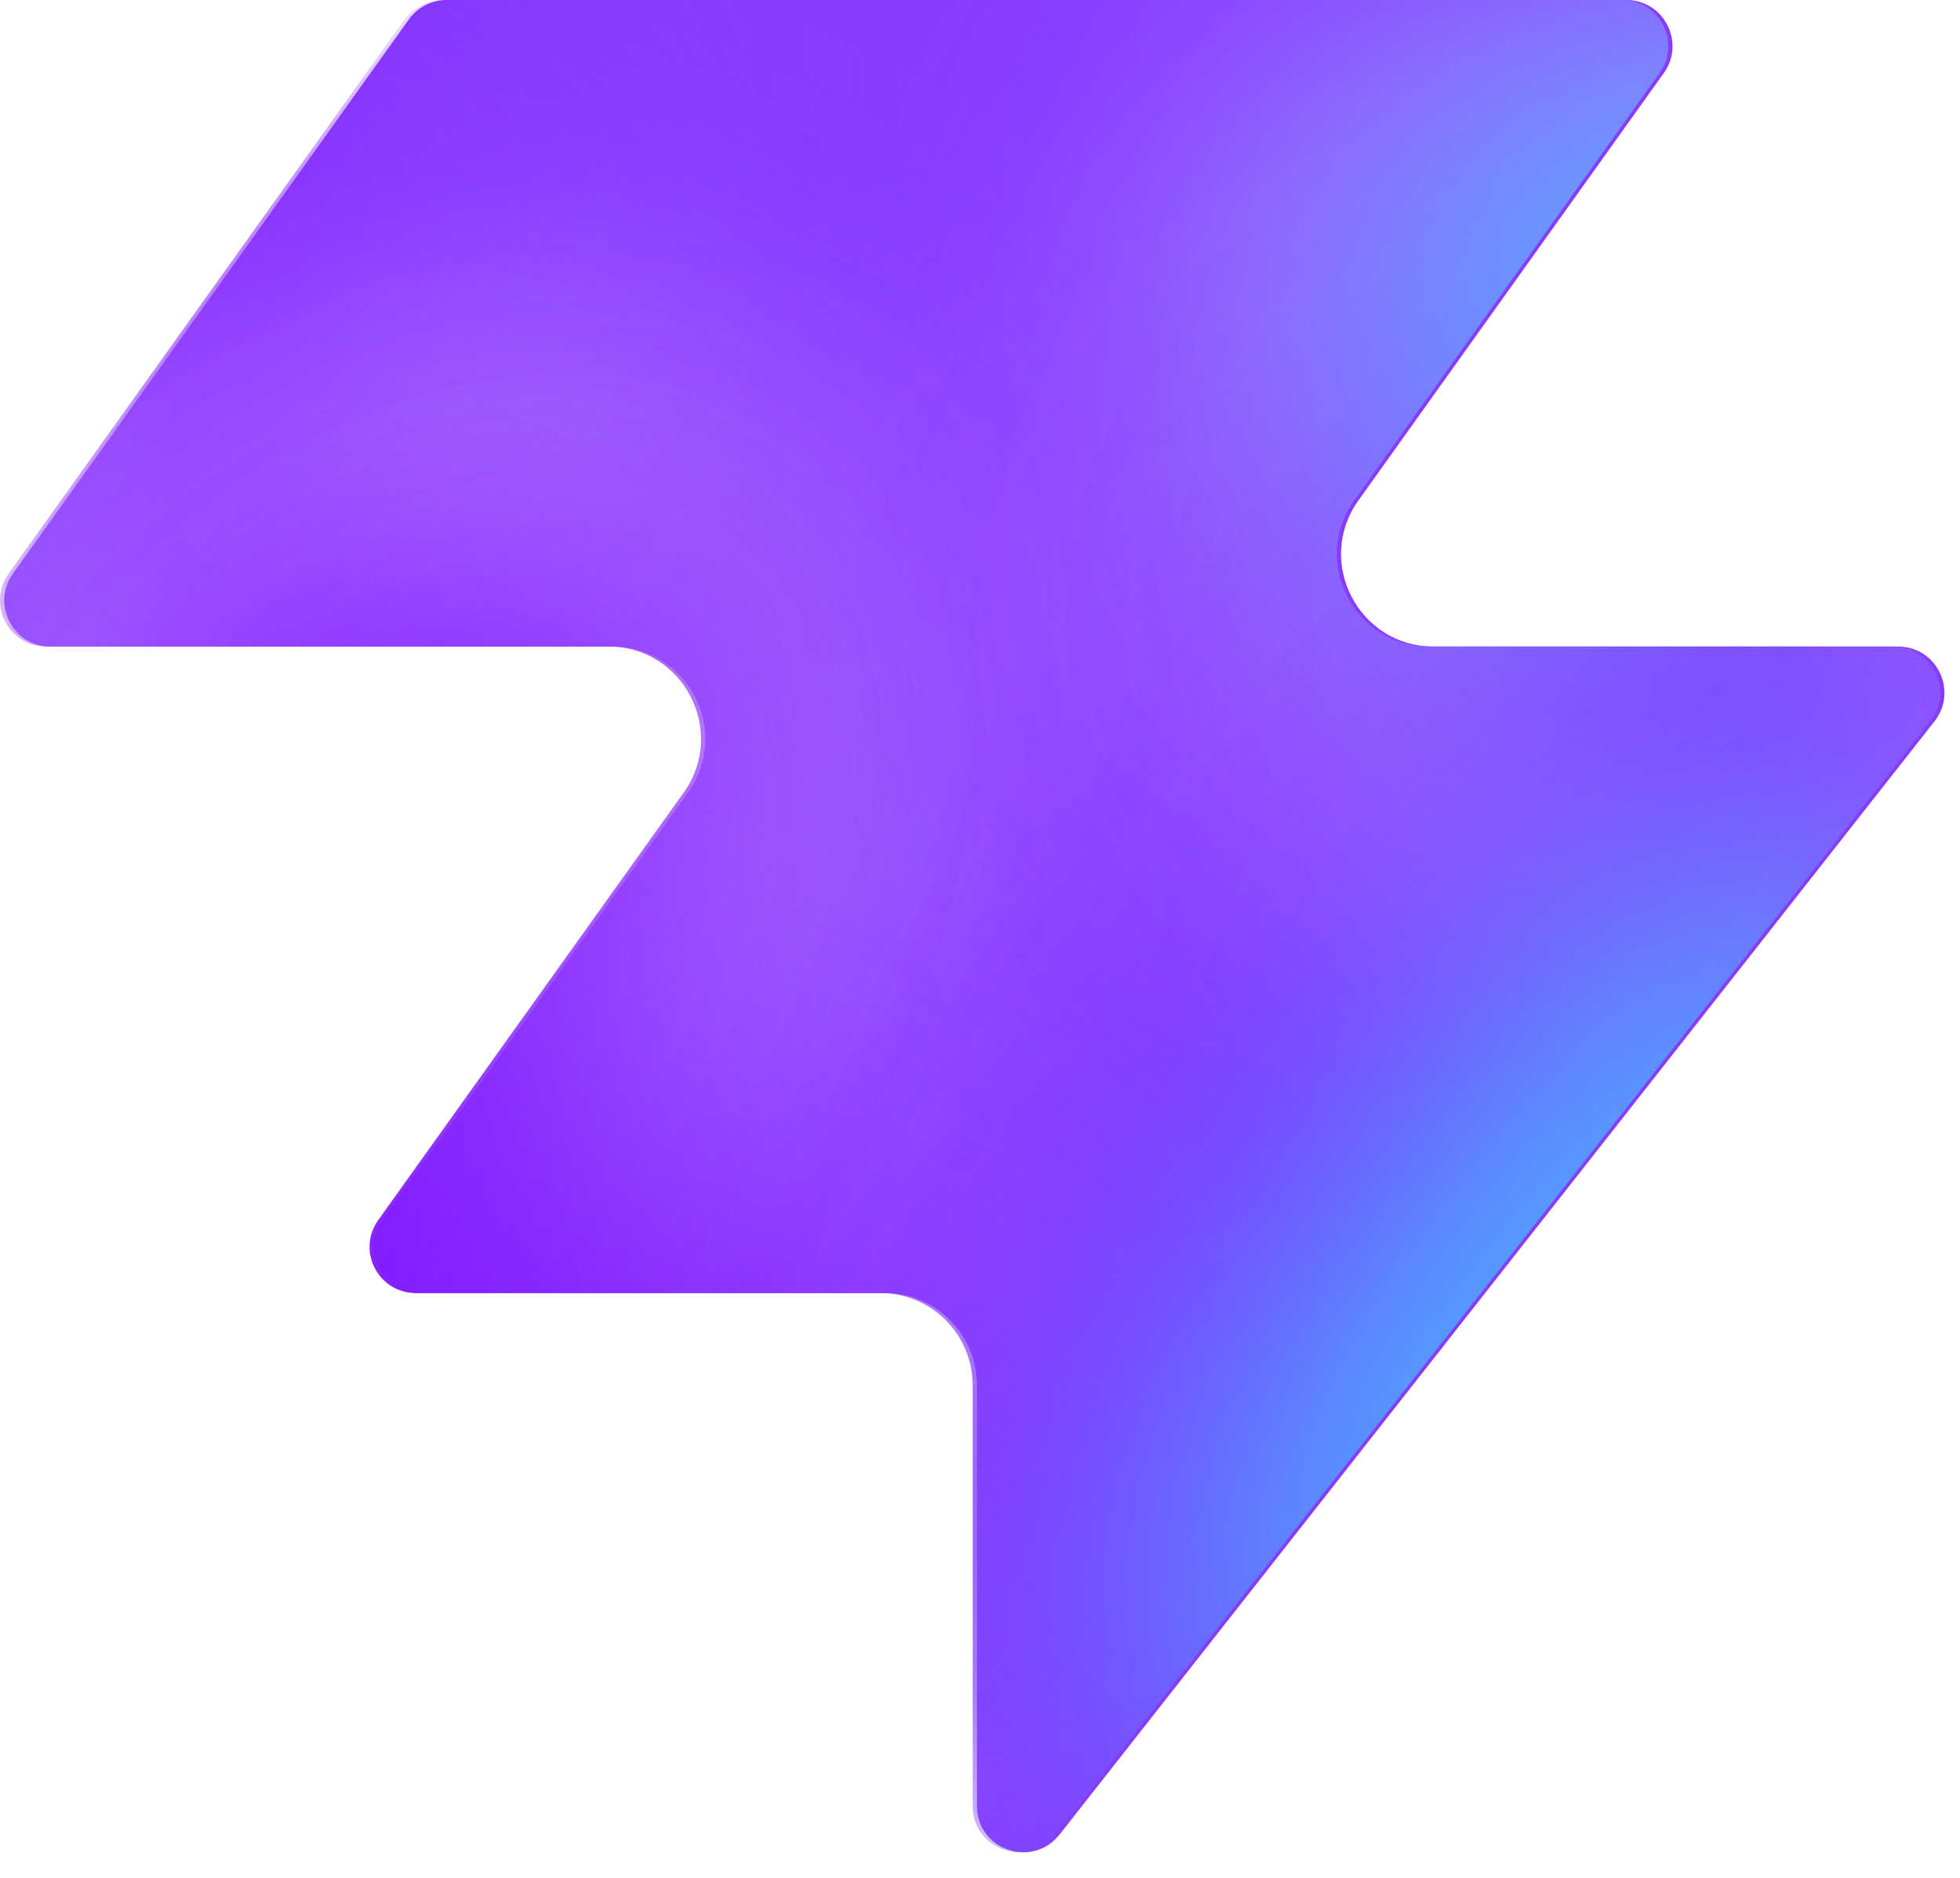
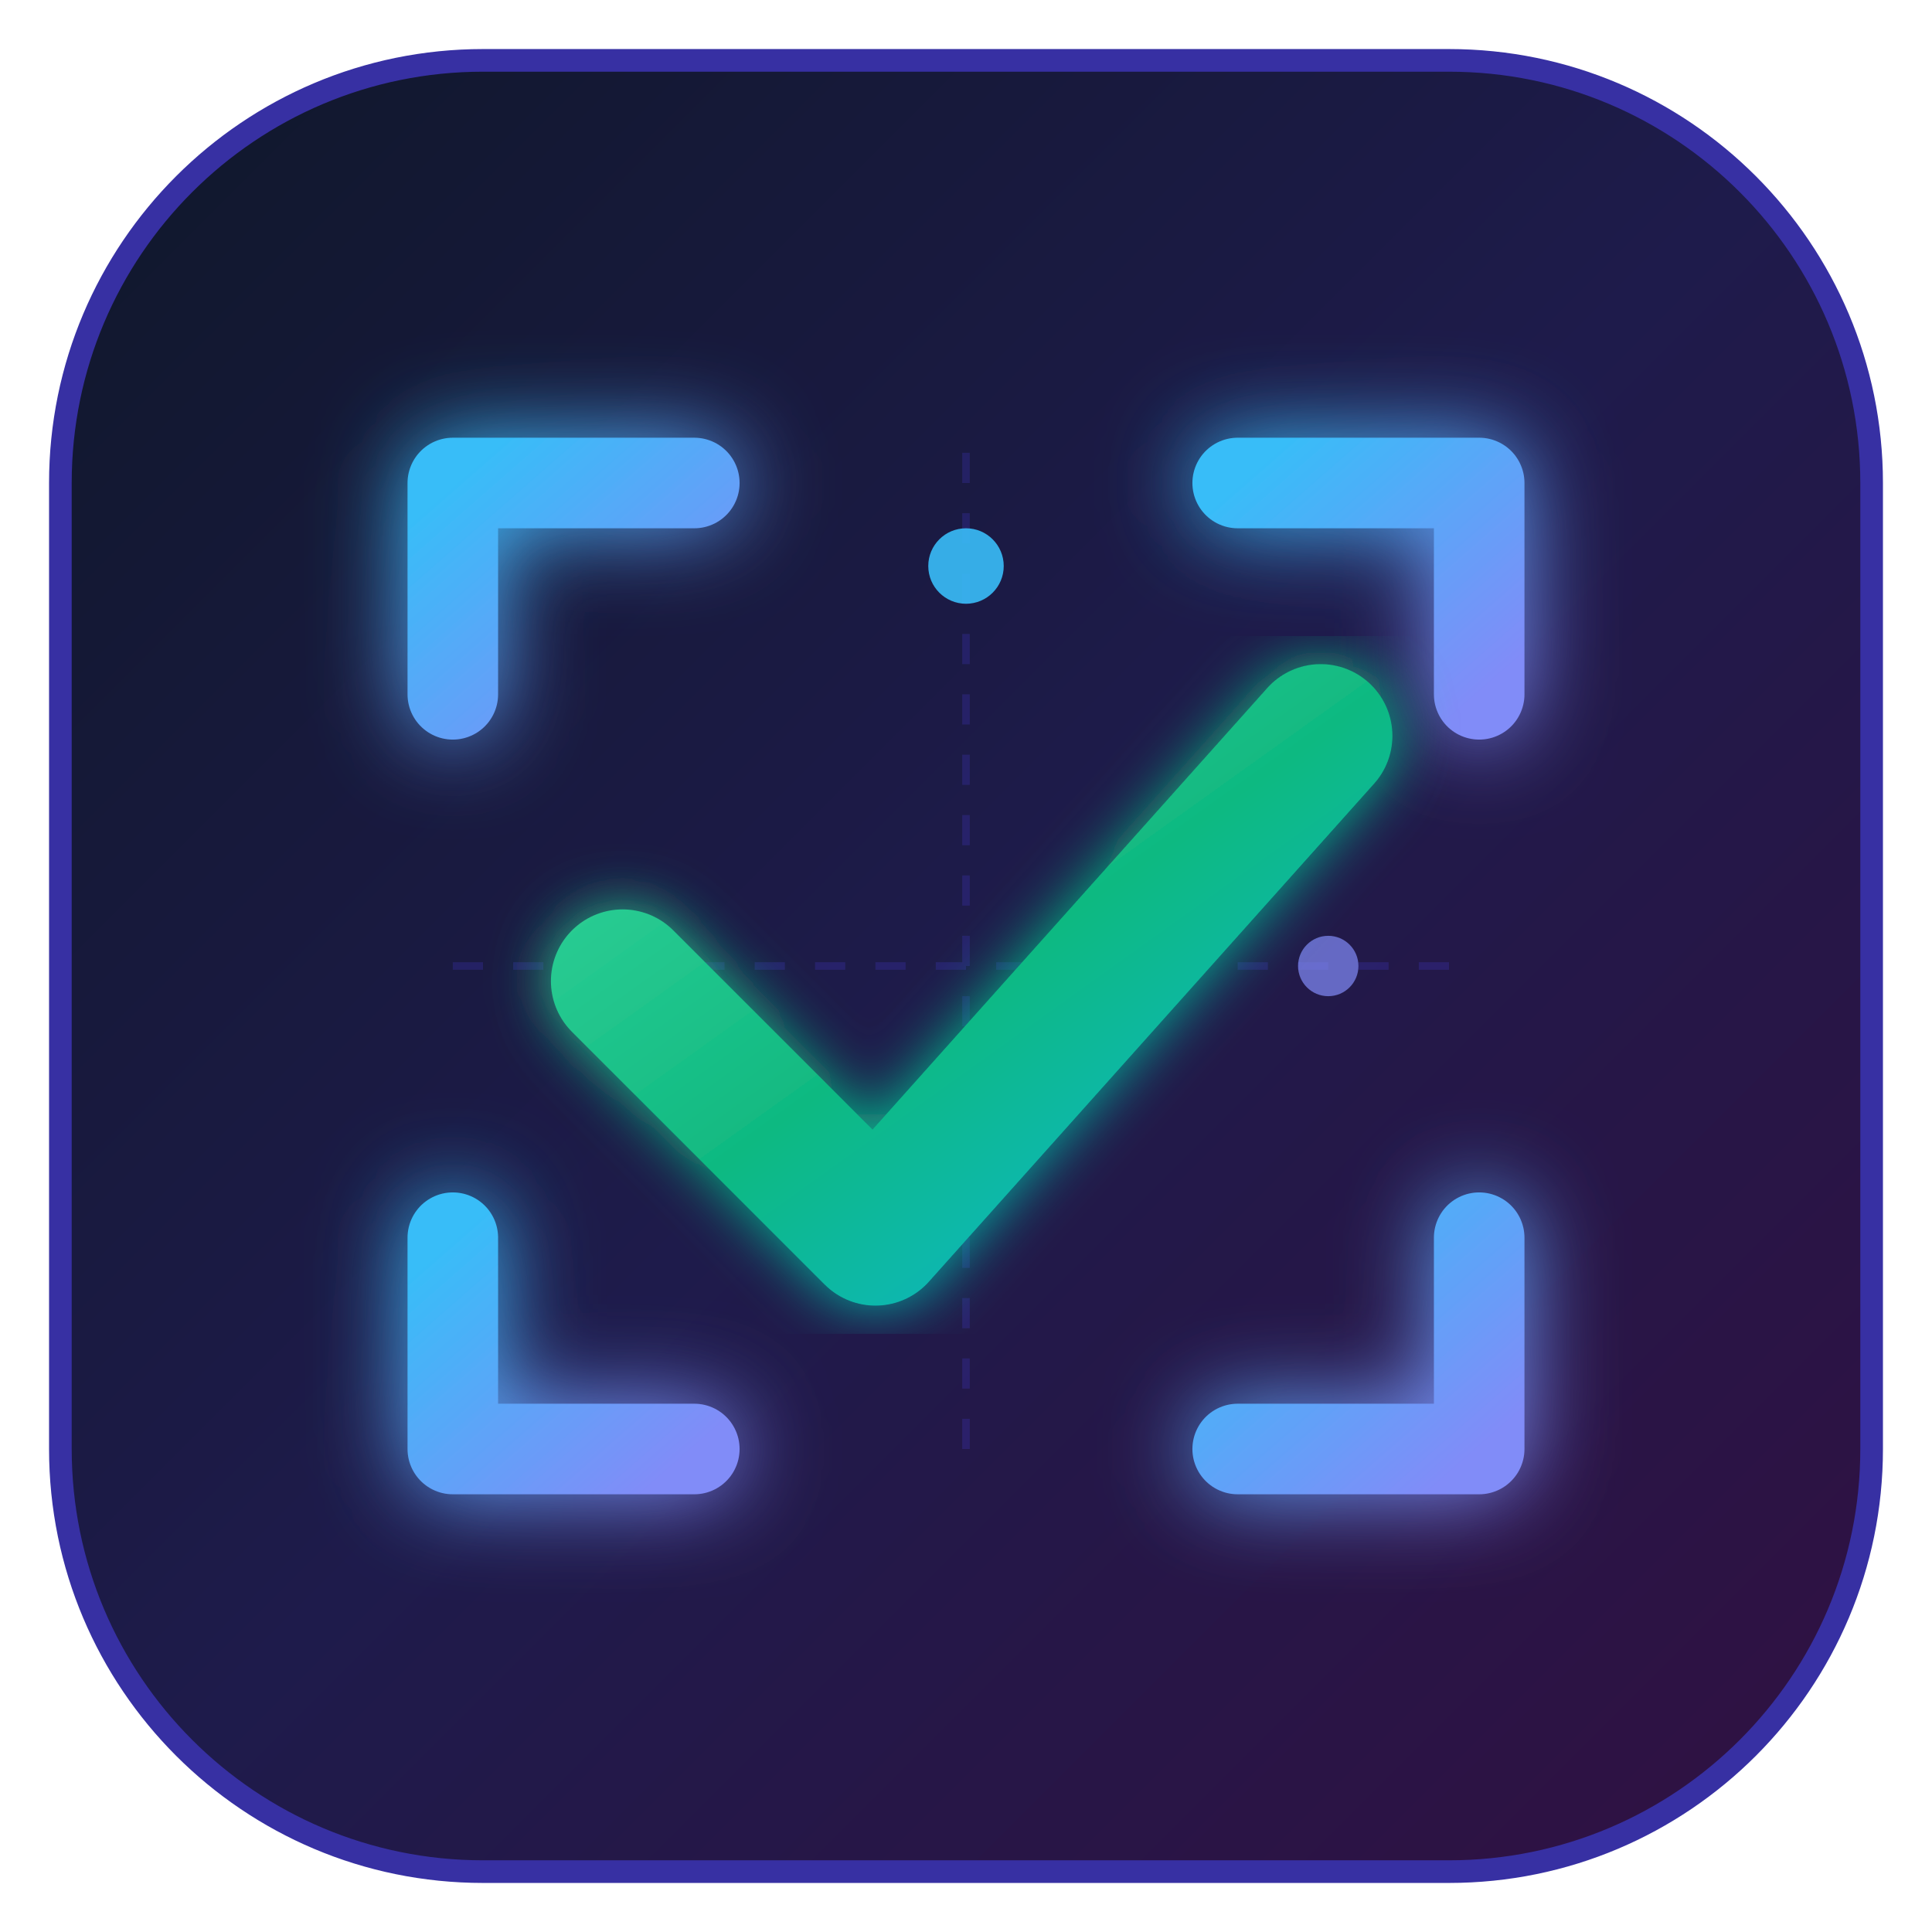
- <svg xmlns="http://www.w3.org/2000/svg" width="48" height="46" fill="none" viewBox="0 0 48 46">
-   <path fill="#863bff" d="M25.946 44.938c-.664.845-2.021.375-2.021-.698V33.937a2.26 2.26 0 0 0-2.262-2.262H10.287c-.92 0-1.456-1.04-.92-1.788l7.48-10.471c1.07-1.497 0-3.578-1.842-3.578H1.237c-.92 0-1.456-1.04-.92-1.788L10.013.474c.214-.297.556-.474.92-.474h28.894c.92 0 1.456 1.04.92 1.788l-7.48 10.471c-1.07 1.498 0 3.579 1.842 3.579h11.377c.943 0 1.473 1.088.89 1.83L25.947 44.94z" style="fill:#863bff;fill:color(display-p3 .525 .23 1);fill-opacity:1" />
-   <mask id="a" width="48" height="46" x="0" y="0" maskUnits="userSpaceOnUse" style="mask-type:alpha">
-     <path fill="#000" d="M25.842 44.938c-.664.844-2.021.375-2.021-.698V33.937a2.26 2.26 0 0 0-2.262-2.262H10.183c-.92 0-1.456-1.04-.92-1.788l7.48-10.471c1.07-1.498 0-3.579-1.842-3.579H1.133c-.92 0-1.456-1.04-.92-1.787L9.91.473c.214-.297.556-.474.92-.474h28.894c.92 0 1.456 1.04.92 1.788l-7.48 10.471c-1.07 1.498 0 3.578 1.842 3.578h11.377c.943 0 1.473 1.088.89 1.832L25.843 44.94z" style="fill:#000;fill-opacity:1" />
-   </mask>
-   <g mask="url(#a)">
-     <g filter="url(#b)">
-       <ellipse cx="5.508" cy="14.704" fill="#ede6ff" rx="5.508" ry="14.704" style="fill:#ede6ff;fill:color(display-p3 .927 .903 1);fill-opacity:1" transform="matrix(.00324 1 1 -.00324 -4.47 31.516)" />
-     </g>
-     <g filter="url(#c)">
-       <ellipse cx="10.399" cy="29.851" fill="#ede6ff" rx="10.399" ry="29.851" style="fill:#ede6ff;fill:color(display-p3 .927 .903 1);fill-opacity:1" transform="matrix(.00324 1 1 -.00324 -39.328 7.883)" />
-     </g>
-     <g filter="url(#d)">
-       <ellipse cx="5.508" cy="30.487" fill="#7e14ff" rx="5.508" ry="30.487" style="fill:#7e14ff;fill:color(display-p3 .492 .077 1);fill-opacity:1" transform="rotate(89.814 -25.913 -14.639)scale(1 -1)" />
-     </g>
-     <g filter="url(#e)">
-       <ellipse cx="5.508" cy="30.599" fill="#7e14ff" rx="5.508" ry="30.599" style="fill:#7e14ff;fill:color(display-p3 .492 .077 1);fill-opacity:1" transform="rotate(89.814 -32.644 -3.334)scale(1 -1)" />
-     </g>
-     <g filter="url(#f)">
-       <ellipse cx="5.508" cy="30.599" fill="#7e14ff" rx="5.508" ry="30.599" style="fill:#7e14ff;fill:color(display-p3 .492 .077 1);fill-opacity:1" transform="matrix(.00324 1 1 -.00324 -34.34 30.47)" />
-     </g>
-     <g filter="url(#g)">
-       <ellipse cx="14.072" cy="22.078" fill="#ede6ff" rx="14.072" ry="22.078" style="fill:#ede6ff;fill:color(display-p3 .927 .903 1);fill-opacity:1" transform="rotate(93.35 24.506 48.493)scale(-1 1)" />
-     </g>
-     <g filter="url(#h)">
-       <ellipse cx="3.47" cy="21.501" fill="#7e14ff" rx="3.47" ry="21.501" style="fill:#7e14ff;fill:color(display-p3 .492 .077 1);fill-opacity:1" transform="rotate(89.009 28.708 47.59)scale(-1 1)" />
-     </g>
-     <g filter="url(#i)">
-       <ellipse cx="3.47" cy="21.501" fill="#7e14ff" rx="3.47" ry="21.501" style="fill:#7e14ff;fill:color(display-p3 .492 .077 1);fill-opacity:1" transform="rotate(89.009 28.708 47.59)scale(-1 1)" />
-     </g>
-     <g filter="url(#j)">
-       <ellipse cx=".387" cy="8.972" fill="#7e14ff" rx="4.407" ry="29.108" style="fill:#7e14ff;fill:color(display-p3 .492 .077 1);fill-opacity:1" transform="rotate(39.51 .387 8.972)" />
-     </g>
-     <g filter="url(#k)">
-       <ellipse cx="47.523" cy="-6.092" fill="#7e14ff" rx="4.407" ry="29.108" style="fill:#7e14ff;fill:color(display-p3 .492 .077 1);fill-opacity:1" transform="rotate(37.892 47.523 -6.092)" />
-     </g>
-     <g filter="url(#l)">
-       <ellipse cx="41.412" cy="6.333" fill="#47bfff" rx="5.971" ry="9.665" style="fill:#47bfff;fill:color(display-p3 .28 .748 1);fill-opacity:1" transform="rotate(37.892 41.412 6.333)" />
-     </g>
-     <g filter="url(#m)">
-       <ellipse cx="-1.879" cy="38.332" fill="#7e14ff" rx="4.407" ry="29.108" style="fill:#7e14ff;fill:color(display-p3 .492 .077 1);fill-opacity:1" transform="rotate(37.892 -1.88 38.332)" />
-     </g>
-     <g filter="url(#n)">
-       <ellipse cx="-1.879" cy="38.332" fill="#7e14ff" rx="4.407" ry="29.108" style="fill:#7e14ff;fill:color(display-p3 .492 .077 1);fill-opacity:1" transform="rotate(37.892 -1.88 38.332)" />
-     </g>
-     <g filter="url(#o)">
-       <ellipse cx="35.651" cy="29.907" fill="#7e14ff" rx="4.407" ry="29.108" style="fill:#7e14ff;fill:color(display-p3 .492 .077 1);fill-opacity:1" transform="rotate(37.892 35.651 29.907)" />
-     </g>
-     <g filter="url(#p)">
-       <ellipse cx="38.418" cy="32.4" fill="#47bfff" rx="5.971" ry="15.297" style="fill:#47bfff;fill:color(display-p3 .28 .748 1);fill-opacity:1" transform="rotate(37.892 38.418 32.4)" />
-     </g>
-   </g>
+ <svg xmlns="http://www.w3.org/2000/svg" viewBox="0 0 512 512" width="100%" height="100%">
  <defs>
-     <filter id="b" width="60.045" height="41.654" x="-19.77" y="16.149" color-interpolation-filters="sRGB" filterUnits="userSpaceOnUse">
-       <feFlood flood-opacity="0" result="BackgroundImageFix" />
-       <feBlend in="SourceGraphic" in2="BackgroundImageFix" result="shape" />
-       <feGaussianBlur result="effect1_foregroundBlur_2002_17158" stdDeviation="7.659" />
+     <linearGradient id="bgGrad" x1="0%" y1="0%" x2="100%" y2="100%">
+       <stop offset="0%" stop-color="#0F172A" />
+       <stop offset="50%" stop-color="#1E1B4B" />
+       <stop offset="100%" stop-color="#311042" />
+     </linearGradient>
+     <linearGradient id="frameGrad" x1="0%" y1="0%" x2="100%" y2="100%">
+       <stop offset="0%" stop-color="#38BDF8" />
+       <stop offset="100%" stop-color="#818CF8" />
+     </linearGradient>
+     <linearGradient id="checkGrad" x1="0%" y1="0%" x2="100%" y2="100%">
+       <stop offset="0%" stop-color="#34D399" />
+       <stop offset="50%" stop-color="#10B981" />
+       <stop offset="100%" stop-color="#06B6D4" />
+     </linearGradient>
+     <filter id="glow" x="-20%" y="-20%" width="140%" height="140%">
+       <feGaussianBlur stdDeviation="12" result="blur" />
+       <feComposite in="SourceGraphic" in2="blur" operator="over" />
    </filter>
-     <filter id="c" width="90.34" height="51.437" x="-54.613" y="-7.533" color-interpolation-filters="sRGB" filterUnits="userSpaceOnUse">
-       <feFlood flood-opacity="0" result="BackgroundImageFix" />
-       <feBlend in="SourceGraphic" in2="BackgroundImageFix" result="shape" />
-       <feGaussianBlur result="effect1_foregroundBlur_2002_17158" stdDeviation="7.659" />
-     </filter>
-     <filter id="d" width="79.355" height="29.4" x="-49.64" y="2.03" color-interpolation-filters="sRGB" filterUnits="userSpaceOnUse">
-       <feFlood flood-opacity="0" result="BackgroundImageFix" />
-       <feBlend in="SourceGraphic" in2="BackgroundImageFix" result="shape" />
-       <feGaussianBlur result="effect1_foregroundBlur_2002_17158" stdDeviation="4.596" />
-     </filter>
-     <filter id="e" width="79.579" height="29.4" x="-45.045" y="20.029" color-interpolation-filters="sRGB" filterUnits="userSpaceOnUse">
-       <feFlood flood-opacity="0" result="BackgroundImageFix" />
-       <feBlend in="SourceGraphic" in2="BackgroundImageFix" result="shape" />
-       <feGaussianBlur result="effect1_foregroundBlur_2002_17158" stdDeviation="4.596" />
-     </filter>
-     <filter id="f" width="79.579" height="29.4" x="-43.513" y="21.178" color-interpolation-filters="sRGB" filterUnits="userSpaceOnUse">
-       <feFlood flood-opacity="0" result="BackgroundImageFix" />
-       <feBlend in="SourceGraphic" in2="BackgroundImageFix" result="shape" />
-       <feGaussianBlur result="effect1_foregroundBlur_2002_17158" stdDeviation="4.596" />
-     </filter>
-     <filter id="g" width="74.749" height="58.852" x="15.756" y="-17.901" color-interpolation-filters="sRGB" filterUnits="userSpaceOnUse">
-       <feFlood flood-opacity="0" result="BackgroundImageFix" />
-       <feBlend in="SourceGraphic" in2="BackgroundImageFix" result="shape" />
-       <feGaussianBlur result="effect1_foregroundBlur_2002_17158" stdDeviation="7.659" />
-     </filter>
-     <filter id="h" width="61.377" height="25.362" x="23.548" y="2.284" color-interpolation-filters="sRGB" filterUnits="userSpaceOnUse">
-       <feFlood flood-opacity="0" result="BackgroundImageFix" />
-       <feBlend in="SourceGraphic" in2="BackgroundImageFix" result="shape" />
-       <feGaussianBlur result="effect1_foregroundBlur_2002_17158" stdDeviation="4.596" />
-     </filter>
-     <filter id="i" width="61.377" height="25.362" x="23.548" y="2.284" color-interpolation-filters="sRGB" filterUnits="userSpaceOnUse">
-       <feFlood flood-opacity="0" result="BackgroundImageFix" />
-       <feBlend in="SourceGraphic" in2="BackgroundImageFix" result="shape" />
-       <feGaussianBlur result="effect1_foregroundBlur_2002_17158" stdDeviation="4.596" />
-     </filter>
-     <filter id="j" width="56.045" height="63.649" x="-27.636" y="-22.853" color-interpolation-filters="sRGB" filterUnits="userSpaceOnUse">
-       <feFlood flood-opacity="0" result="BackgroundImageFix" />
-       <feBlend in="SourceGraphic" in2="BackgroundImageFix" result="shape" />
-       <feGaussianBlur result="effect1_foregroundBlur_2002_17158" stdDeviation="4.596" />
-     </filter>
-     <filter id="k" width="54.814" height="64.646" x="20.116" y="-38.415" color-interpolation-filters="sRGB" filterUnits="userSpaceOnUse">
-       <feFlood flood-opacity="0" result="BackgroundImageFix" />
-       <feBlend in="SourceGraphic" in2="BackgroundImageFix" result="shape" />
-       <feGaussianBlur result="effect1_foregroundBlur_2002_17158" stdDeviation="4.596" />
-     </filter>
-     <filter id="l" width="33.541" height="35.313" x="24.641" y="-11.323" color-interpolation-filters="sRGB" filterUnits="userSpaceOnUse">
-       <feFlood flood-opacity="0" result="BackgroundImageFix" />
-       <feBlend in="SourceGraphic" in2="BackgroundImageFix" result="shape" />
-       <feGaussianBlur result="effect1_foregroundBlur_2002_17158" stdDeviation="4.596" />
-     </filter>
-     <filter id="m" width="54.814" height="64.646" x="-29.286" y="6.009" color-interpolation-filters="sRGB" filterUnits="userSpaceOnUse">
-       <feFlood flood-opacity="0" result="BackgroundImageFix" />
-       <feBlend in="SourceGraphic" in2="BackgroundImageFix" result="shape" />
-       <feGaussianBlur result="effect1_foregroundBlur_2002_17158" stdDeviation="4.596" />
-     </filter>
-     <filter id="n" width="54.814" height="64.646" x="-29.286" y="6.009" color-interpolation-filters="sRGB" filterUnits="userSpaceOnUse">
-       <feFlood flood-opacity="0" result="BackgroundImageFix" />
-       <feBlend in="SourceGraphic" in2="BackgroundImageFix" result="shape" />
-       <feGaussianBlur result="effect1_foregroundBlur_2002_17158" stdDeviation="4.596" />
-     </filter>
-     <filter id="o" width="54.814" height="64.646" x="8.244" y="-2.416" color-interpolation-filters="sRGB" filterUnits="userSpaceOnUse">
-       <feFlood flood-opacity="0" result="BackgroundImageFix" />
-       <feBlend in="SourceGraphic" in2="BackgroundImageFix" result="shape" />
-       <feGaussianBlur result="effect1_foregroundBlur_2002_17158" stdDeviation="4.596" />
-     </filter>
-     <filter id="p" width="39.409" height="43.623" x="18.713" y="10.588" color-interpolation-filters="sRGB" filterUnits="userSpaceOnUse">
-       <feFlood flood-opacity="0" result="BackgroundImageFix" />
-       <feBlend in="SourceGraphic" in2="BackgroundImageFix" result="shape" />
-       <feGaussianBlur result="effect1_foregroundBlur_2002_17158" stdDeviation="4.596" />
+     <filter id="checkGlow" x="-20%" y="-20%" width="140%" height="140%">
+       <feGaussianBlur stdDeviation="8" result="blur" />
+       <feComposite in="SourceGraphic" in2="blur" operator="over" />
    </filter>
  </defs>
+   <rect x="16" y="16" width="480" height="480" rx="112" fill="url(#bgGrad)" stroke="#3730A3" stroke-width="6" />
+   <path d="M120 256 H392 M256 120 V392" stroke="#4338CA" stroke-width="2" opacity="0.25" stroke-dasharray="8 8" />
+   <g stroke="url(#frameGrad)" stroke-width="24" stroke-linecap="round" stroke-linejoin="round" fill="none" filter="url(#glow)">
+     <path d="M 120 184 V 128 H 184" />
+     <path d="M 328 128 H 392 V 184" />
+     <path d="M 120 328 V 384 H 184" />
+     <path d="M 328 384 H 392 V 328" />
+   </g>
+   <circle cx="256" cy="150" r="10" fill="#38BDF8" opacity="0.9" />
+   <circle cx="160" cy="256" r="8" fill="#818CF8" opacity="0.7" />
+   <circle cx="352" cy="256" r="8" fill="#818CF8" opacity="0.7" />
+   <path d="M 165 260 L 232 327 L 350 195" fill="none" stroke="url(#checkGrad)" stroke-width="38" stroke-linecap="round" stroke-linejoin="round" filter="url(#checkGlow)" />
</svg>
